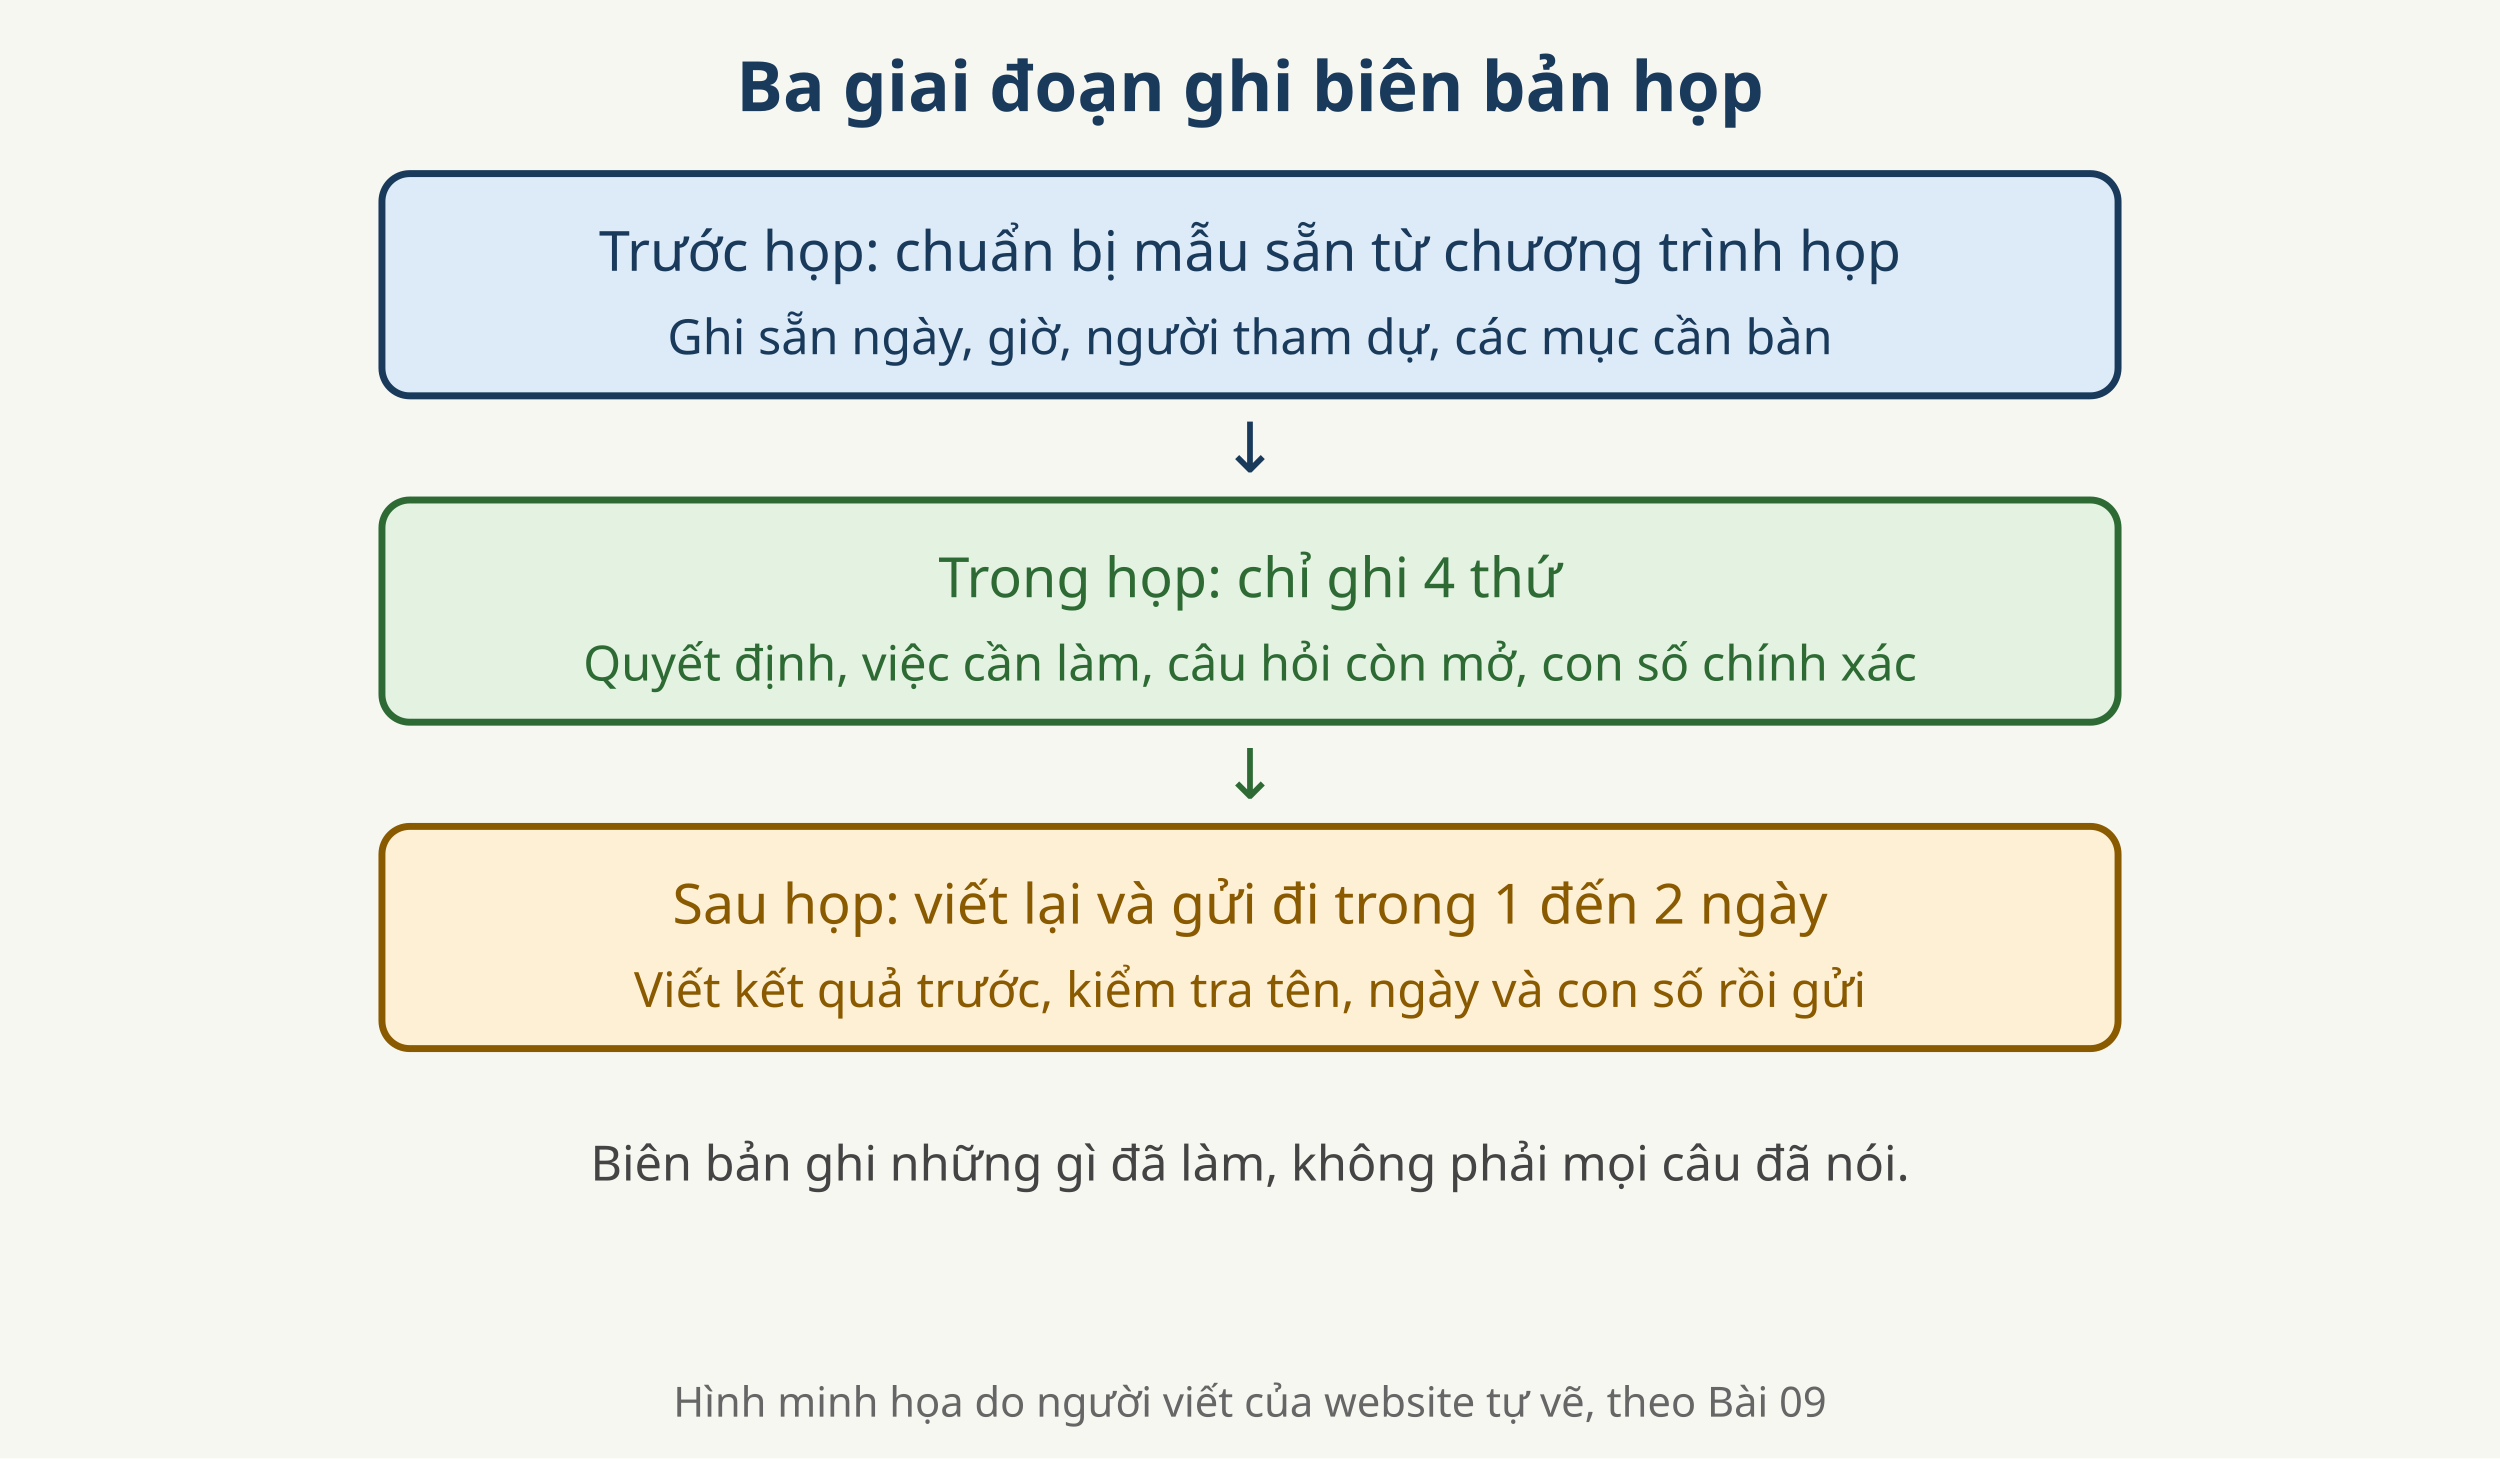
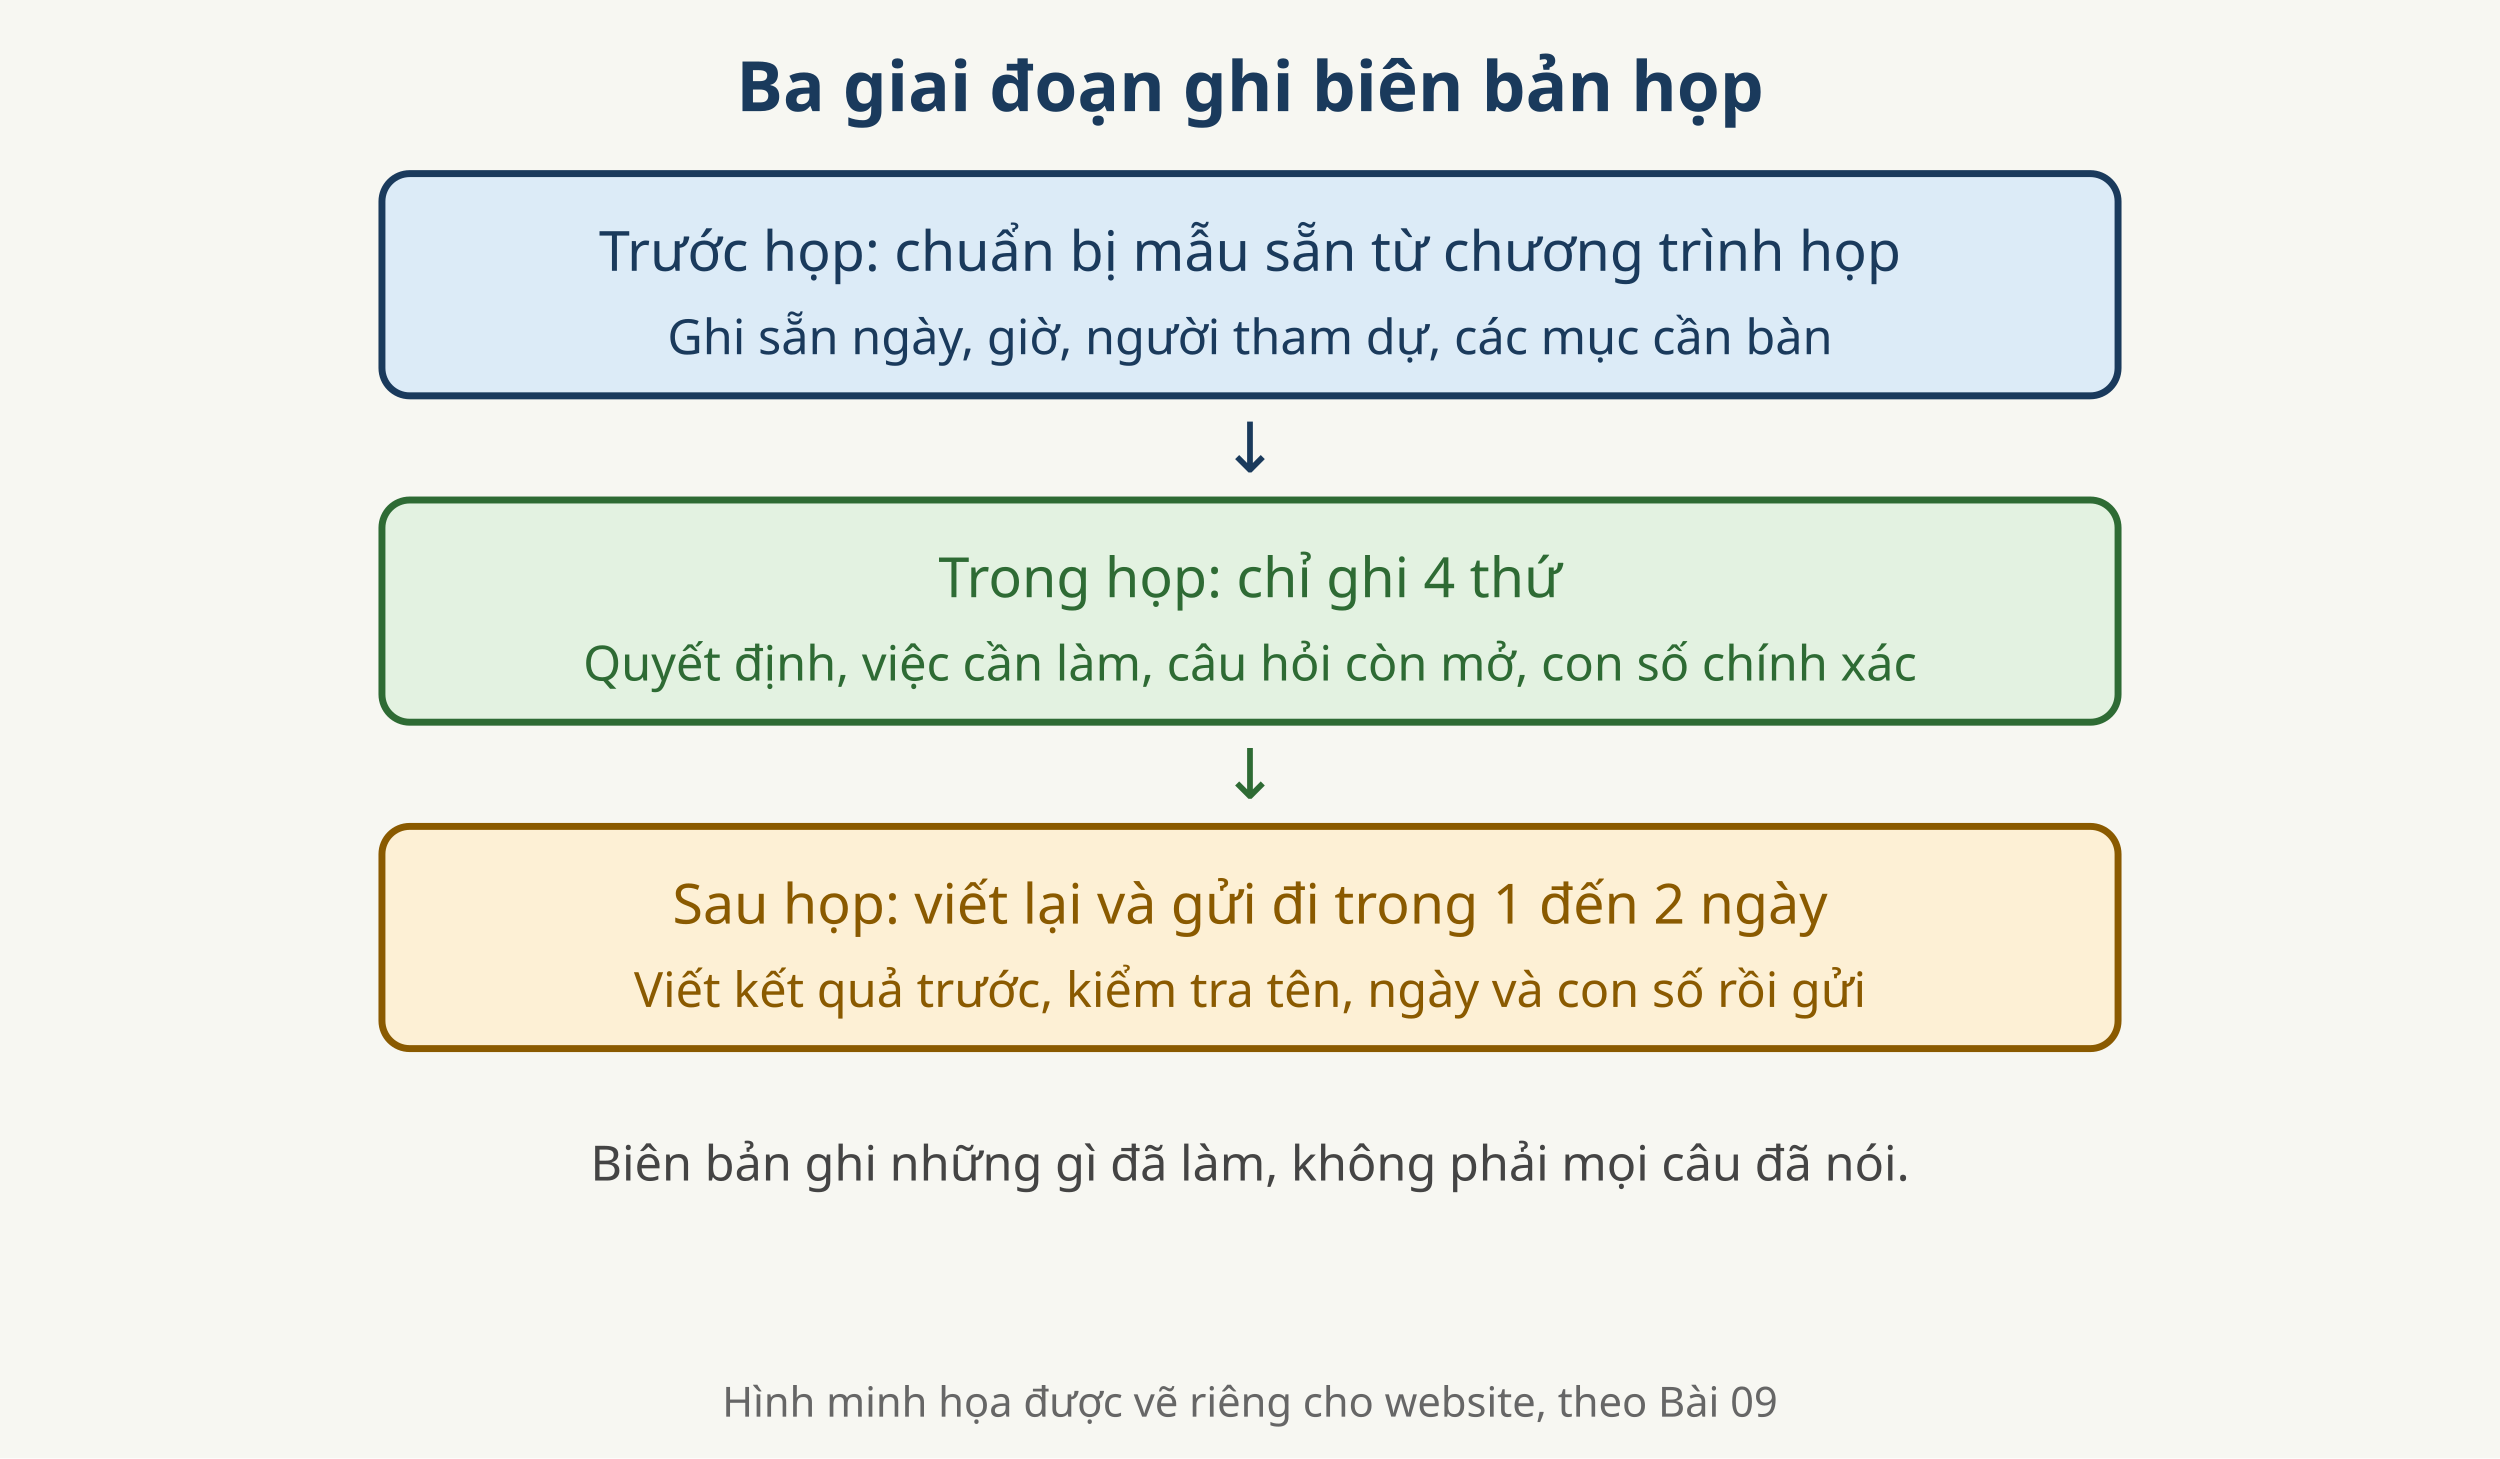
<svg xmlns="http://www.w3.org/2000/svg" width="720" height="420" viewBox="0 0 720 420" role="img" aria-labelledby="title desc">
  <rect width="720" height="420" fill="#f7f7f2" />
  <text x="360" y="32" text-anchor="middle" font-family="sans-serif" font-size="20" font-weight="bold" fill="#1a3a5c">Ba giai đoạn ghi biên bản họp</text>
  <g font-family="sans-serif">
    <rect x="110" y="50" width="500" height="64" rx="8" fill="#dcebf7" stroke="#1a3a5c" stroke-width="2" />
    <text x="360" y="78" text-anchor="middle" font-size="16" fill="#1a3a5c">Trước họp: chuẩn bị mẫu sẵn từ chương trình họp</text>
    <text x="360" y="102" text-anchor="middle" font-size="14" fill="#1a3a5c">Ghi sẵn ngày, giờ, người tham dự, các mục cần bàn</text>
    <text x="360" y="136" text-anchor="middle" font-size="20" fill="#1a3a5c">↓</text>
    <rect x="110" y="144" width="500" height="64" rx="8" fill="#e3f2e1" stroke="#2e6b34" stroke-width="2" />
    <text x="360" y="172" text-anchor="middle" font-size="16" fill="#2e6b34">Trong họp: chỉ ghi 4 thứ</text>
    <text x="360" y="196" text-anchor="middle" font-size="14" fill="#2e6b34">Quyết định, việc cần làm, câu hỏi còn mở, con số chính xác</text>
    <text x="360" y="230" text-anchor="middle" font-size="20" fill="#2e6b34">↓</text>
    <rect x="110" y="238" width="500" height="64" rx="8" fill="#fdf0d5" stroke="#8a5a00" stroke-width="2" />
    <text x="360" y="266" text-anchor="middle" font-size="16" fill="#8a5a00">Sau họp: viết lại và gửi đi trong 1 đến 2 ngày</text>
    <text x="360" y="290" text-anchor="middle" font-size="14" fill="#8a5a00">Viết kết quả trước, kiểm tra tên, ngày và con số rồi gửi</text>
  </g>
  <text x="360" y="340" text-anchor="middle" font-family="sans-serif" font-size="14" fill="#444">Biên bản ghi những gì đã làm, không phải mọi câu đã nói.</text>
-   <text x="360" y="408" text-anchor="middle" font-family="sans-serif" font-size="12" fill="#666">Hình minh họa do người viết của website tự vẽ, theo Bài 09</text>
+   <text x="360" y="408" text-anchor="middle" font-family="sans-serif" font-size="12" fill="#666">Hình minh họa được vẽ riêng cho website, theo Bài 09</text>
</svg>
